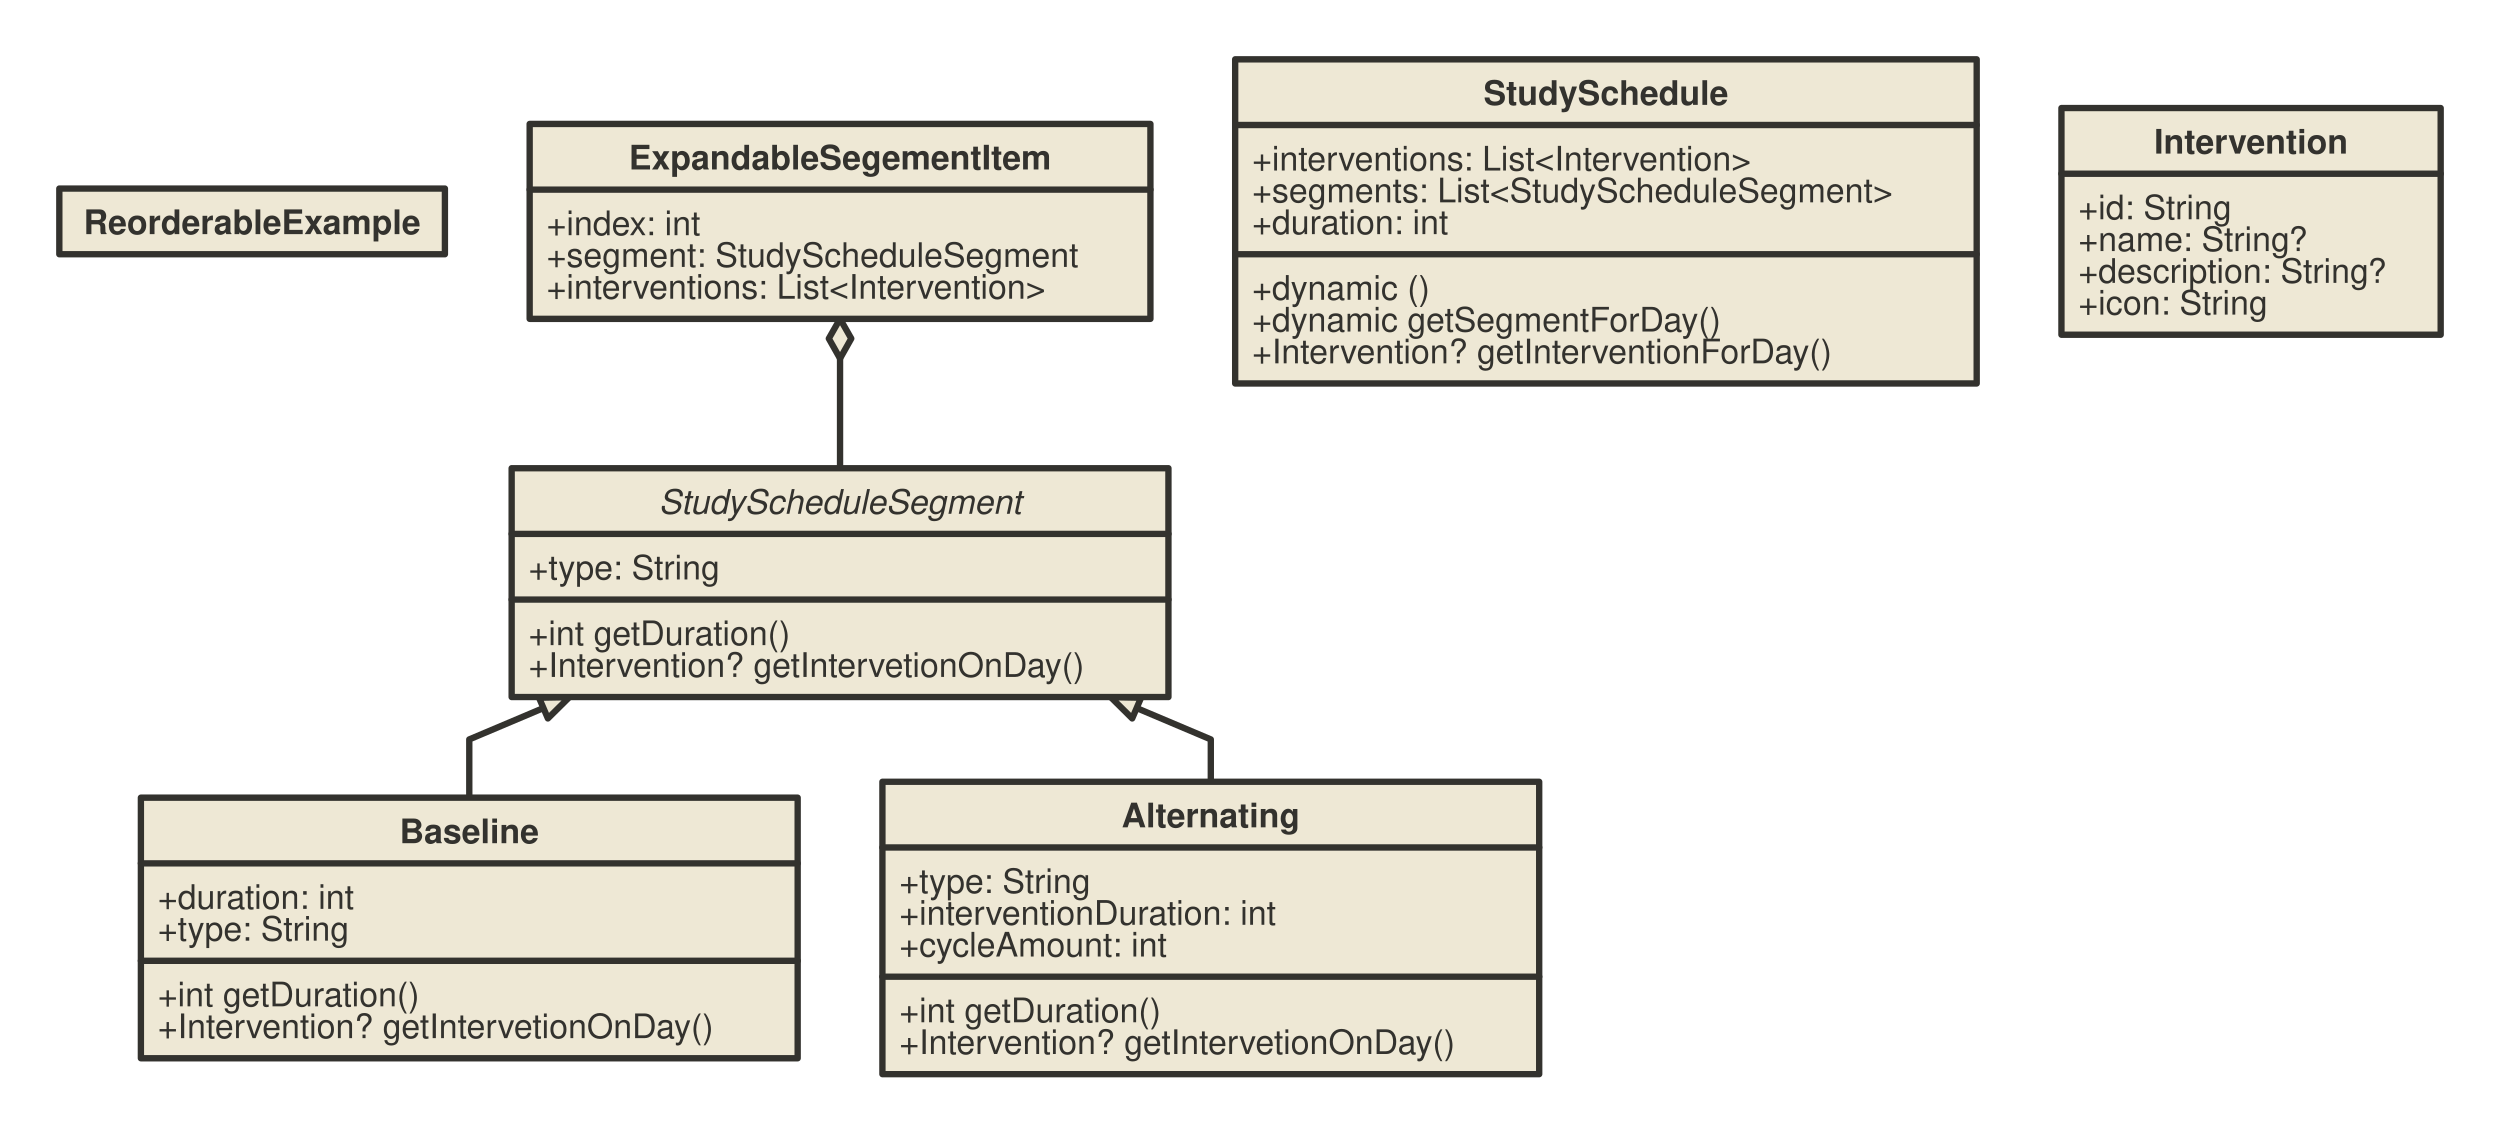
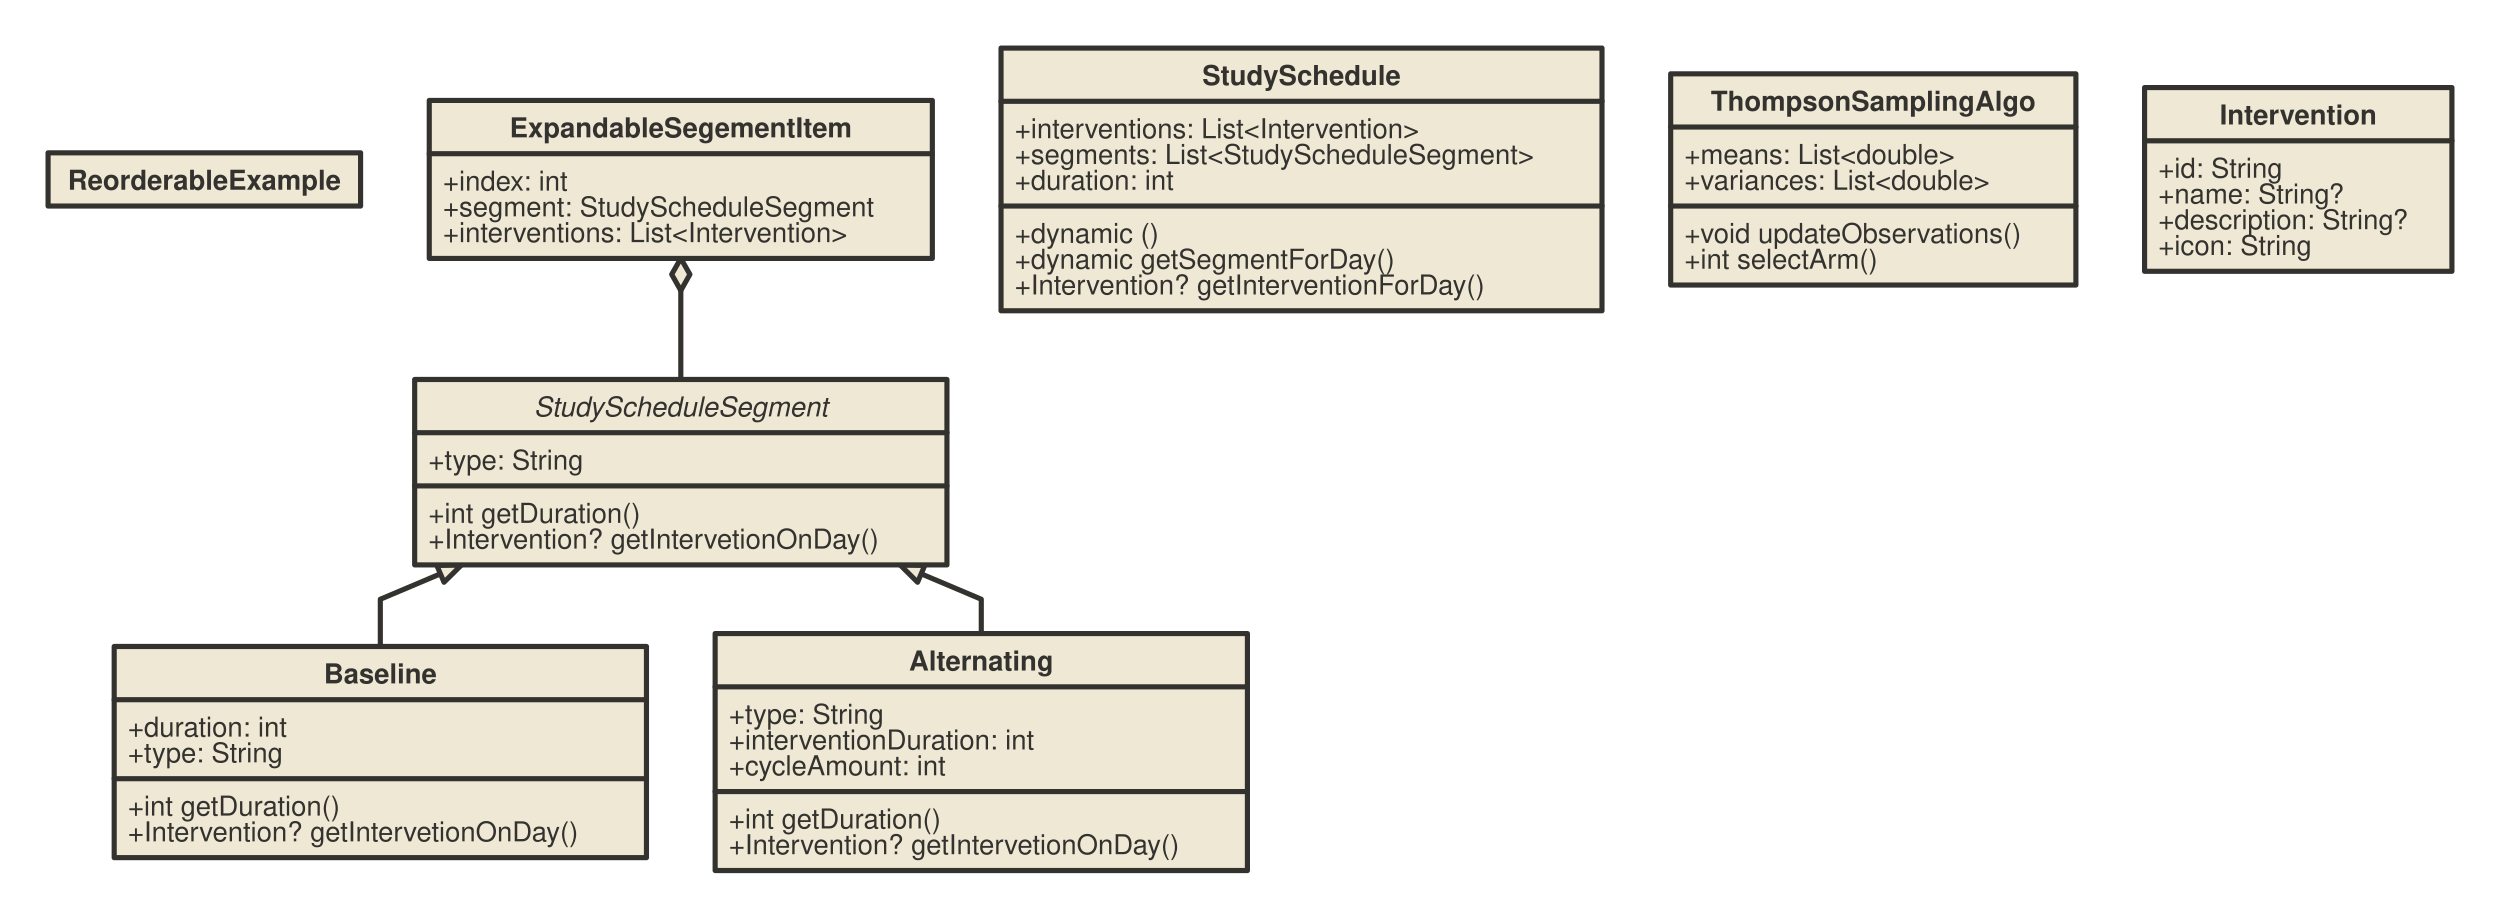
- <svg xmlns="http://www.w3.org/2000/svg" version="1.1" baseProfile="full" width="1180.0" height="535.0" viewbox="0 0 1180 535">
+ <svg xmlns="http://www.w3.org/2000/svg" version="1.1" baseProfile="full" width="1456.0" height="535.0" viewbox="0 0 1456 535">
  <g stroke-width="1.0" text-align="left" font="12pt Helvetica, Arial, sans-serif" font-size="12pt" font-family="Helvetica" font-weight="normal" font-style="normal">
    <g font-family="Helvetica" font-size="12pt" font-weight="bold" font-style="normal" stroke-width="3.0" stroke-linejoin="round" stroke-linecap="round" stroke="#33322E">
      <g stroke="transparent" fill="transparent">
-         <rect x="0.0" y="0.0" height="535.0" width="1180.0" stroke="none" />
+         <rect x="0.0" y="0.0" height="535.0" width="1456.0" stroke="none" />
      </g>
      <g transform="translate(8, 8)" fill="#33322E">
        <g transform="translate(20, 20)" fill="#eee8d5" font-family="Helvetica" font-size="12pt" font-weight="normal" font-style="normal">
          <path d="M368.5 141.2 L368.5 173 L368.5 193 L368.5 193.0 " fill="none" />
          <g fill="#eee8d5">
            <path d="M373.8 131.8 L368.5 141.2 L363.2 131.8 L368.5 122.5 Z" />
          </g>
          <path d="M228.5 306.2 L193.5 321 L193.5 348.5 L193.5 348.5 " fill="none" />
          <path d="M230.6 311.1 L228.5 306.2 L226.4 301.3 L240.8 301.0 Z" />
          <path d="M508.5 306.2 L543.5 321 L543.5 341 L543.5 341.0 " fill="none" />
          <path d="M510.6 301.3 L508.5 306.2 L506.4 311.1 L496.2 301.0 Z" />
          <g data-name="ReorderableExample">
            <g fill="#eee8d5" stroke="#33322E" data-name="ReorderableExample">
              <rect x="0.0" y="61.0" height="31.0" width="182.0" data-name="ReorderableExample" />
            </g>
            <g transform="translate(0, 61)" font-family="Helvetica" font-size="12pt" font-weight="bold" font-style="normal" data-name="ReorderableExample">
              <g transform="translate(8, 8)" fill="#33322E" text-align="center" data-name="ReorderableExample">
                <text x="83.0" y="13.5" stroke="none" text-anchor="middle" data-name="ReorderableExample">ReorderableExample</text>
              </g>
            </g>
          </g>
          <g data-name="ExpandableSegementItem">
            <g fill="#eee8d5" stroke="#33322E" data-name="ExpandableSegementItem">
              <rect x="222.0" y="30.5" height="92.0" width="293.0" data-name="ExpandableSegementItem" />
              <path d="M222.0 61.5 L515.0 61.5" fill="none" data-name="ExpandableSegementItem" />
            </g>
            <g transform="translate(222, 30.5)" font-family="Helvetica" font-size="12pt" font-weight="bold" font-style="normal" data-name="ExpandableSegementItem">
              <g transform="translate(8, 8)" fill="#33322E" text-align="center" data-name="ExpandableSegementItem">
                <text x="138.5" y="13.5" stroke="none" text-anchor="middle" data-name="ExpandableSegementItem">ExpandableSegementItem</text>
              </g>
            </g>
            <g transform="translate(222, 61.5)" font-family="Helvetica" font-size="12pt" font-weight="normal" font-style="normal" data-name="ExpandableSegementItem">
              <g transform="translate(8, 8)" fill="#33322E" text-align="left" data-name="ExpandableSegementItem">
                <text x="0.0" y="13.5" stroke="none" data-name="ExpandableSegementItem">+index: int</text>
                <text x="0.0" y="28.5" stroke="none" data-name="ExpandableSegementItem">+segment: StudyScheduleSegment</text>
                <text x="0.0" y="43.5" stroke="none" data-name="ExpandableSegementItem">+interventions: List&lt;Intervention&gt;</text>
              </g>
            </g>
          </g>
          <g data-name="StudyScheduleSegment">
            <g fill="#eee8d5" stroke="#33322E" data-name="StudyScheduleSegment">
              <rect x="213.5" y="193.0" height="108.0" width="310.0" data-name="StudyScheduleSegment" />
              <path d="M213.5 224.0 L523.5 224.0" fill="none" data-name="StudyScheduleSegment" />
              <path d="M213.5 255.0 L523.5 255.0" fill="none" data-name="StudyScheduleSegment" />
            </g>
            <g transform="translate(213.5, 193)" font-family="Helvetica" font-size="12pt" font-weight="normal" font-style="italic" data-name="StudyScheduleSegment">
              <g transform="translate(8, 8)" fill="#33322E" text-align="center" data-name="StudyScheduleSegment">
                <text x="147.0" y="13.5" stroke="none" text-anchor="middle" data-name="StudyScheduleSegment">StudyScheduleSegment</text>
              </g>
            </g>
            <g transform="translate(213.5, 224)" font-family="Helvetica" font-size="12pt" font-weight="normal" font-style="normal" data-name="StudyScheduleSegment">
              <g transform="translate(8, 8)" fill="#33322E" text-align="left" data-name="StudyScheduleSegment">
                <text x="0.0" y="13.5" stroke="none" data-name="StudyScheduleSegment">+type: String</text>
              </g>
            </g>
            <g transform="translate(213.5, 255)" font-family="Helvetica" font-size="12pt" font-weight="normal" font-style="normal" data-name="StudyScheduleSegment">
              <g transform="translate(8, 8)" fill="#33322E" text-align="left" data-name="StudyScheduleSegment">
                <text x="0.0" y="13.5" stroke="none" data-name="StudyScheduleSegment">+int getDuration()</text>
                <text x="0.0" y="28.5" stroke="none" data-name="StudyScheduleSegment">+Intervention? getIntervetionOnDay()</text>
              </g>
            </g>
          </g>
          <g data-name="StudySchedule">
            <g fill="#eee8d5" stroke="#33322E" data-name="StudySchedule">
              <rect x="555.0" y="0.0" height="153.0" width="350.0" data-name="StudySchedule" />
              <path d="M555.0 31.0 L905.0 31.0" fill="none" data-name="StudySchedule" />
              <path d="M555.0 92.0 L905.0 92.0" fill="none" data-name="StudySchedule" />
            </g>
            <g transform="translate(555, 0)" font-family="Helvetica" font-size="12pt" font-weight="bold" font-style="normal" data-name="StudySchedule">
              <g transform="translate(8, 8)" fill="#33322E" text-align="center" data-name="StudySchedule">
                <text x="167.0" y="13.5" stroke="none" text-anchor="middle" data-name="StudySchedule">StudySchedule</text>
              </g>
            </g>
            <g transform="translate(555, 31)" font-family="Helvetica" font-size="12pt" font-weight="normal" font-style="normal" data-name="StudySchedule">
              <g transform="translate(8, 8)" fill="#33322E" text-align="left" data-name="StudySchedule">
                <text x="0.0" y="13.5" stroke="none" data-name="StudySchedule">+interventions: List&lt;Intervention&gt;</text>
                <text x="0.0" y="28.5" stroke="none" data-name="StudySchedule">+segments: List&lt;StudyScheduleSegment&gt;</text>
                <text x="0.0" y="43.5" stroke="none" data-name="StudySchedule">+duration: int</text>
              </g>
            </g>
            <g transform="translate(555, 92)" font-family="Helvetica" font-size="12pt" font-weight="normal" font-style="normal" data-name="StudySchedule">
              <g transform="translate(8, 8)" fill="#33322E" text-align="left" data-name="StudySchedule">
                <text x="0.0" y="13.5" stroke="none" data-name="StudySchedule">+dynamic ()</text>
                <text x="0.0" y="28.5" stroke="none" data-name="StudySchedule">+dynamic getSegmentForDay()</text>
                <text x="0.0" y="43.5" stroke="none" data-name="StudySchedule">+Intervention? getInterventionForDay()</text>
              </g>
            </g>
          </g>
          <g data-name="Baseline">
            <g fill="#eee8d5" stroke="#33322E" data-name="Baseline">
              <rect x="38.5" y="348.5" height="123.0" width="310.0" data-name="Baseline" />
              <path d="M38.5 379.5 L348.5 379.5" fill="none" data-name="Baseline" />
              <path d="M38.5 425.5 L348.5 425.5" fill="none" data-name="Baseline" />
            </g>
            <g transform="translate(38.5, 348.5)" font-family="Helvetica" font-size="12pt" font-weight="bold" font-style="normal" data-name="Baseline">
              <g transform="translate(8, 8)" fill="#33322E" text-align="center" data-name="Baseline">
                <text x="147.0" y="13.5" stroke="none" text-anchor="middle" data-name="Baseline">Baseline</text>
              </g>
            </g>
            <g transform="translate(38.5, 379.5)" font-family="Helvetica" font-size="12pt" font-weight="normal" font-style="normal" data-name="Baseline">
              <g transform="translate(8, 8)" fill="#33322E" text-align="left" data-name="Baseline">
                <text x="0.0" y="13.5" stroke="none" data-name="Baseline">+duration: int</text>
                <text x="0.0" y="28.5" stroke="none" data-name="Baseline">+type: String</text>
              </g>
            </g>
            <g transform="translate(38.5, 425.5)" font-family="Helvetica" font-size="12pt" font-weight="normal" font-style="normal" data-name="Baseline">
              <g transform="translate(8, 8)" fill="#33322E" text-align="left" data-name="Baseline">
                <text x="0.0" y="13.5" stroke="none" data-name="Baseline">+int getDuration()</text>
                <text x="0.0" y="28.5" stroke="none" data-name="Baseline">+Intervention? getIntervetionOnDay()</text>
              </g>
            </g>
          </g>
          <g data-name="Alternating">
            <g fill="#eee8d5" stroke="#33322E" data-name="Alternating">
              <rect x="388.5" y="341.0" height="138.0" width="310.0" data-name="Alternating" />
              <path d="M388.5 372.0 L698.5 372.0" fill="none" data-name="Alternating" />
              <path d="M388.5 433.0 L698.5 433.0" fill="none" data-name="Alternating" />
            </g>
            <g transform="translate(388.5, 341)" font-family="Helvetica" font-size="12pt" font-weight="bold" font-style="normal" data-name="Alternating">
              <g transform="translate(8, 8)" fill="#33322E" text-align="center" data-name="Alternating">
                <text x="147.0" y="13.5" stroke="none" text-anchor="middle" data-name="Alternating">Alternating</text>
              </g>
            </g>
            <g transform="translate(388.5, 372)" font-family="Helvetica" font-size="12pt" font-weight="normal" font-style="normal" data-name="Alternating">
              <g transform="translate(8, 8)" fill="#33322E" text-align="left" data-name="Alternating">
                <text x="0.0" y="13.5" stroke="none" data-name="Alternating">+type: String</text>
                <text x="0.0" y="28.5" stroke="none" data-name="Alternating">+interventionDuration: int</text>
                <text x="0.0" y="43.5" stroke="none" data-name="Alternating">+cycleAmount: int</text>
              </g>
            </g>
            <g transform="translate(388.5, 433)" font-family="Helvetica" font-size="12pt" font-weight="normal" font-style="normal" data-name="Alternating">
              <g transform="translate(8, 8)" fill="#33322E" text-align="left" data-name="Alternating">
                <text x="0.0" y="13.5" stroke="none" data-name="Alternating">+int getDuration()</text>
                <text x="0.0" y="28.5" stroke="none" data-name="Alternating">+Intervention? getIntervetionOnDay()</text>
              </g>
            </g>
          </g>
+           <g data-name="ThompsonSamplingAlgo">
+             <g fill="#eee8d5" stroke="#33322E" data-name="ThompsonSamplingAlgo">
+               <rect x="945.0" y="15.0" height="123.0" width="236.0" data-name="ThompsonSamplingAlgo" />
+               <path d="M945.0 46.0 L1181.0 46.0" fill="none" data-name="ThompsonSamplingAlgo" />
+               <path d="M945.0 92.0 L1181.0 92.0" fill="none" data-name="ThompsonSamplingAlgo" />
+             </g>
+             <g transform="translate(945, 15)" font-family="Helvetica" font-size="12pt" font-weight="bold" font-style="normal" data-name="ThompsonSamplingAlgo">
+               <g transform="translate(8, 8)" fill="#33322E" text-align="center" data-name="ThompsonSamplingAlgo">
+                 <text x="110.0" y="13.5" stroke="none" text-anchor="middle" data-name="ThompsonSamplingAlgo">ThompsonSamplingAlgo</text>
+               </g>
+             </g>
+             <g transform="translate(945, 46)" font-family="Helvetica" font-size="12pt" font-weight="normal" font-style="normal" data-name="ThompsonSamplingAlgo">
+               <g transform="translate(8, 8)" fill="#33322E" text-align="left" data-name="ThompsonSamplingAlgo">
+                 <text x="0.0" y="13.5" stroke="none" data-name="ThompsonSamplingAlgo">+means: List&lt;double&gt;</text>
+                 <text x="0.0" y="28.5" stroke="none" data-name="ThompsonSamplingAlgo">+variances: List&lt;double&gt;</text>
+               </g>
+             </g>
+             <g transform="translate(945, 92)" font-family="Helvetica" font-size="12pt" font-weight="normal" font-style="normal" data-name="ThompsonSamplingAlgo">
+               <g transform="translate(8, 8)" fill="#33322E" text-align="left" data-name="ThompsonSamplingAlgo">
+                 <text x="0.0" y="13.5" stroke="none" data-name="ThompsonSamplingAlgo">+void updateObservations()</text>
+                 <text x="0.0" y="28.5" stroke="none" data-name="ThompsonSamplingAlgo">+int selectArm()</text>
+               </g>
+             </g>
+           </g>
          <g data-name="Intervention">
            <g fill="#eee8d5" stroke="#33322E" data-name="Intervention">
-               <rect x="945.0" y="23.0" height="107.0" width="179.0" data-name="Intervention" />
-               <path d="M945.0 54.0 L1124.0 54.0" fill="none" data-name="Intervention" />
+               <rect x="1221.0" y="23.0" height="107.0" width="179.0" data-name="Intervention" />
+               <path d="M1221.0 54.0 L1400.0 54.0" fill="none" data-name="Intervention" />
            </g>
-             <g transform="translate(945, 23)" font-family="Helvetica" font-size="12pt" font-weight="bold" font-style="normal" data-name="Intervention">
+             <g transform="translate(1221, 23)" font-family="Helvetica" font-size="12pt" font-weight="bold" font-style="normal" data-name="Intervention">
              <g transform="translate(8, 8)" fill="#33322E" text-align="center" data-name="Intervention">
                <text x="81.5" y="13.5" stroke="none" text-anchor="middle" data-name="Intervention">Intervention</text>
              </g>
            </g>
-             <g transform="translate(945, 54)" font-family="Helvetica" font-size="12pt" font-weight="normal" font-style="normal" data-name="Intervention">
+             <g transform="translate(1221, 54)" font-family="Helvetica" font-size="12pt" font-weight="normal" font-style="normal" data-name="Intervention">
              <g transform="translate(8, 8)" fill="#33322E" text-align="left" data-name="Intervention">
                <text x="0.0" y="13.5" stroke="none" data-name="Intervention">+id: String</text>
                <text x="0.0" y="28.5" stroke="none" data-name="Intervention">+name: String?</text>
                <text x="0.0" y="43.5" stroke="none" data-name="Intervention">+description: String?</text>
                <text x="0.0" y="58.5" stroke="none" data-name="Intervention">+icon: String</text>
              </g>
            </g>
          </g>
        </g>
      </g>
    </g>
  </g>
</svg>
